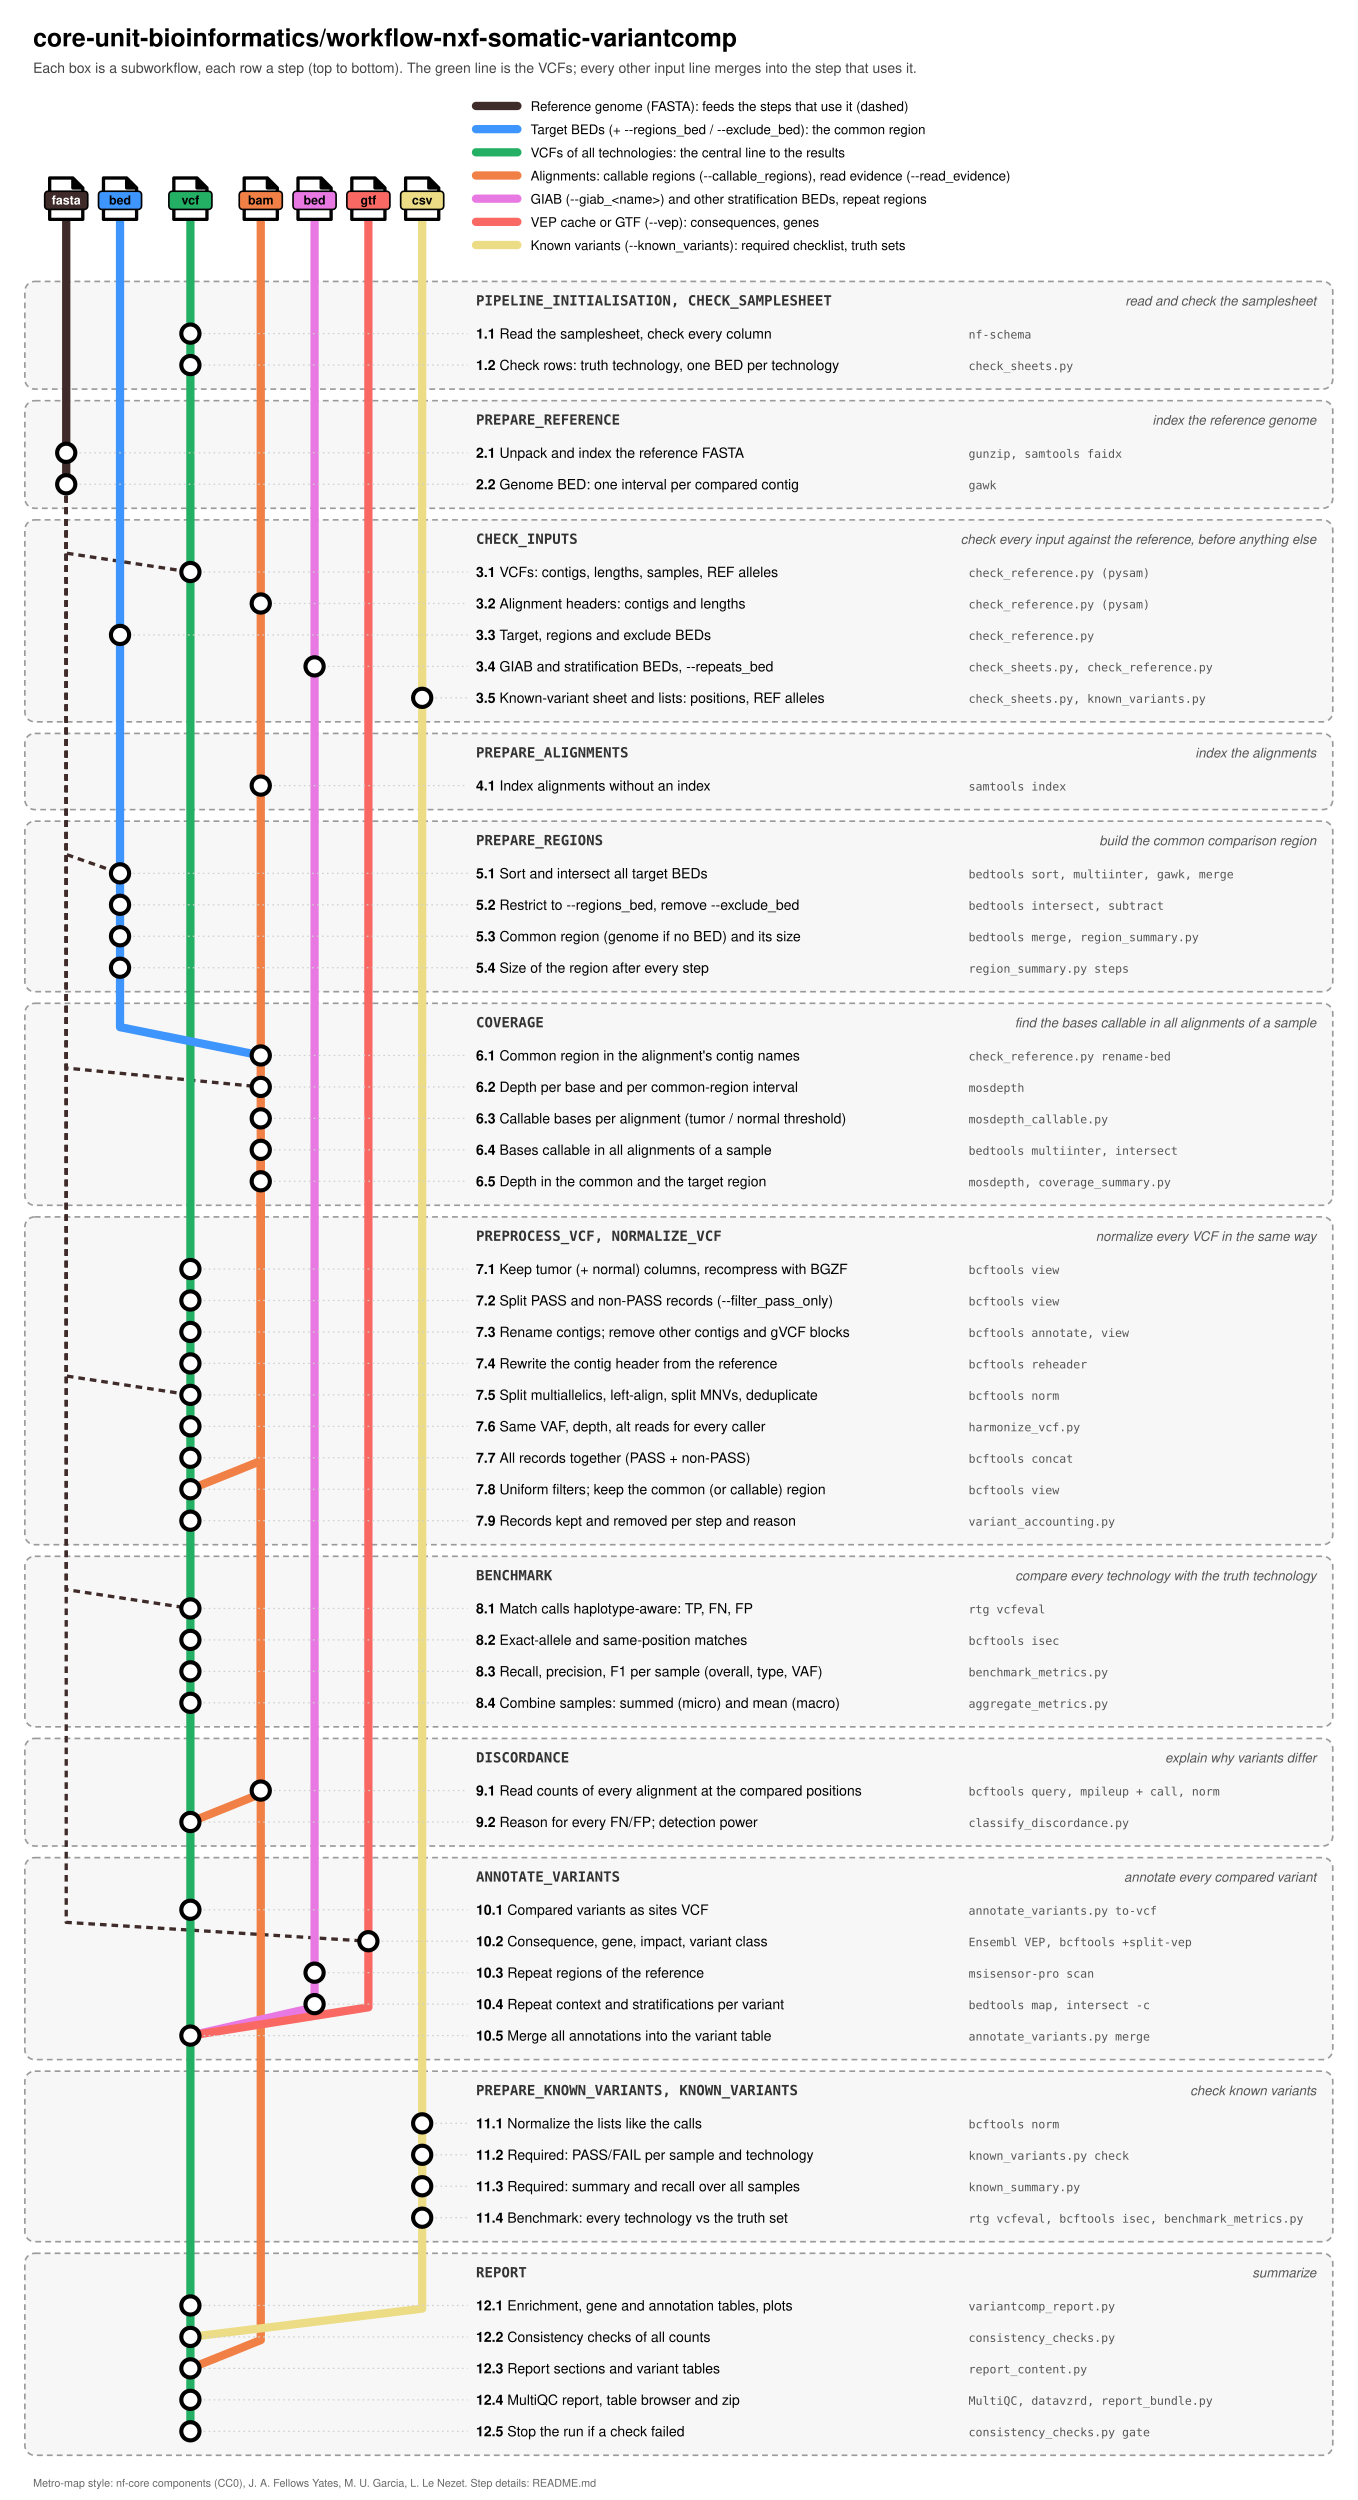
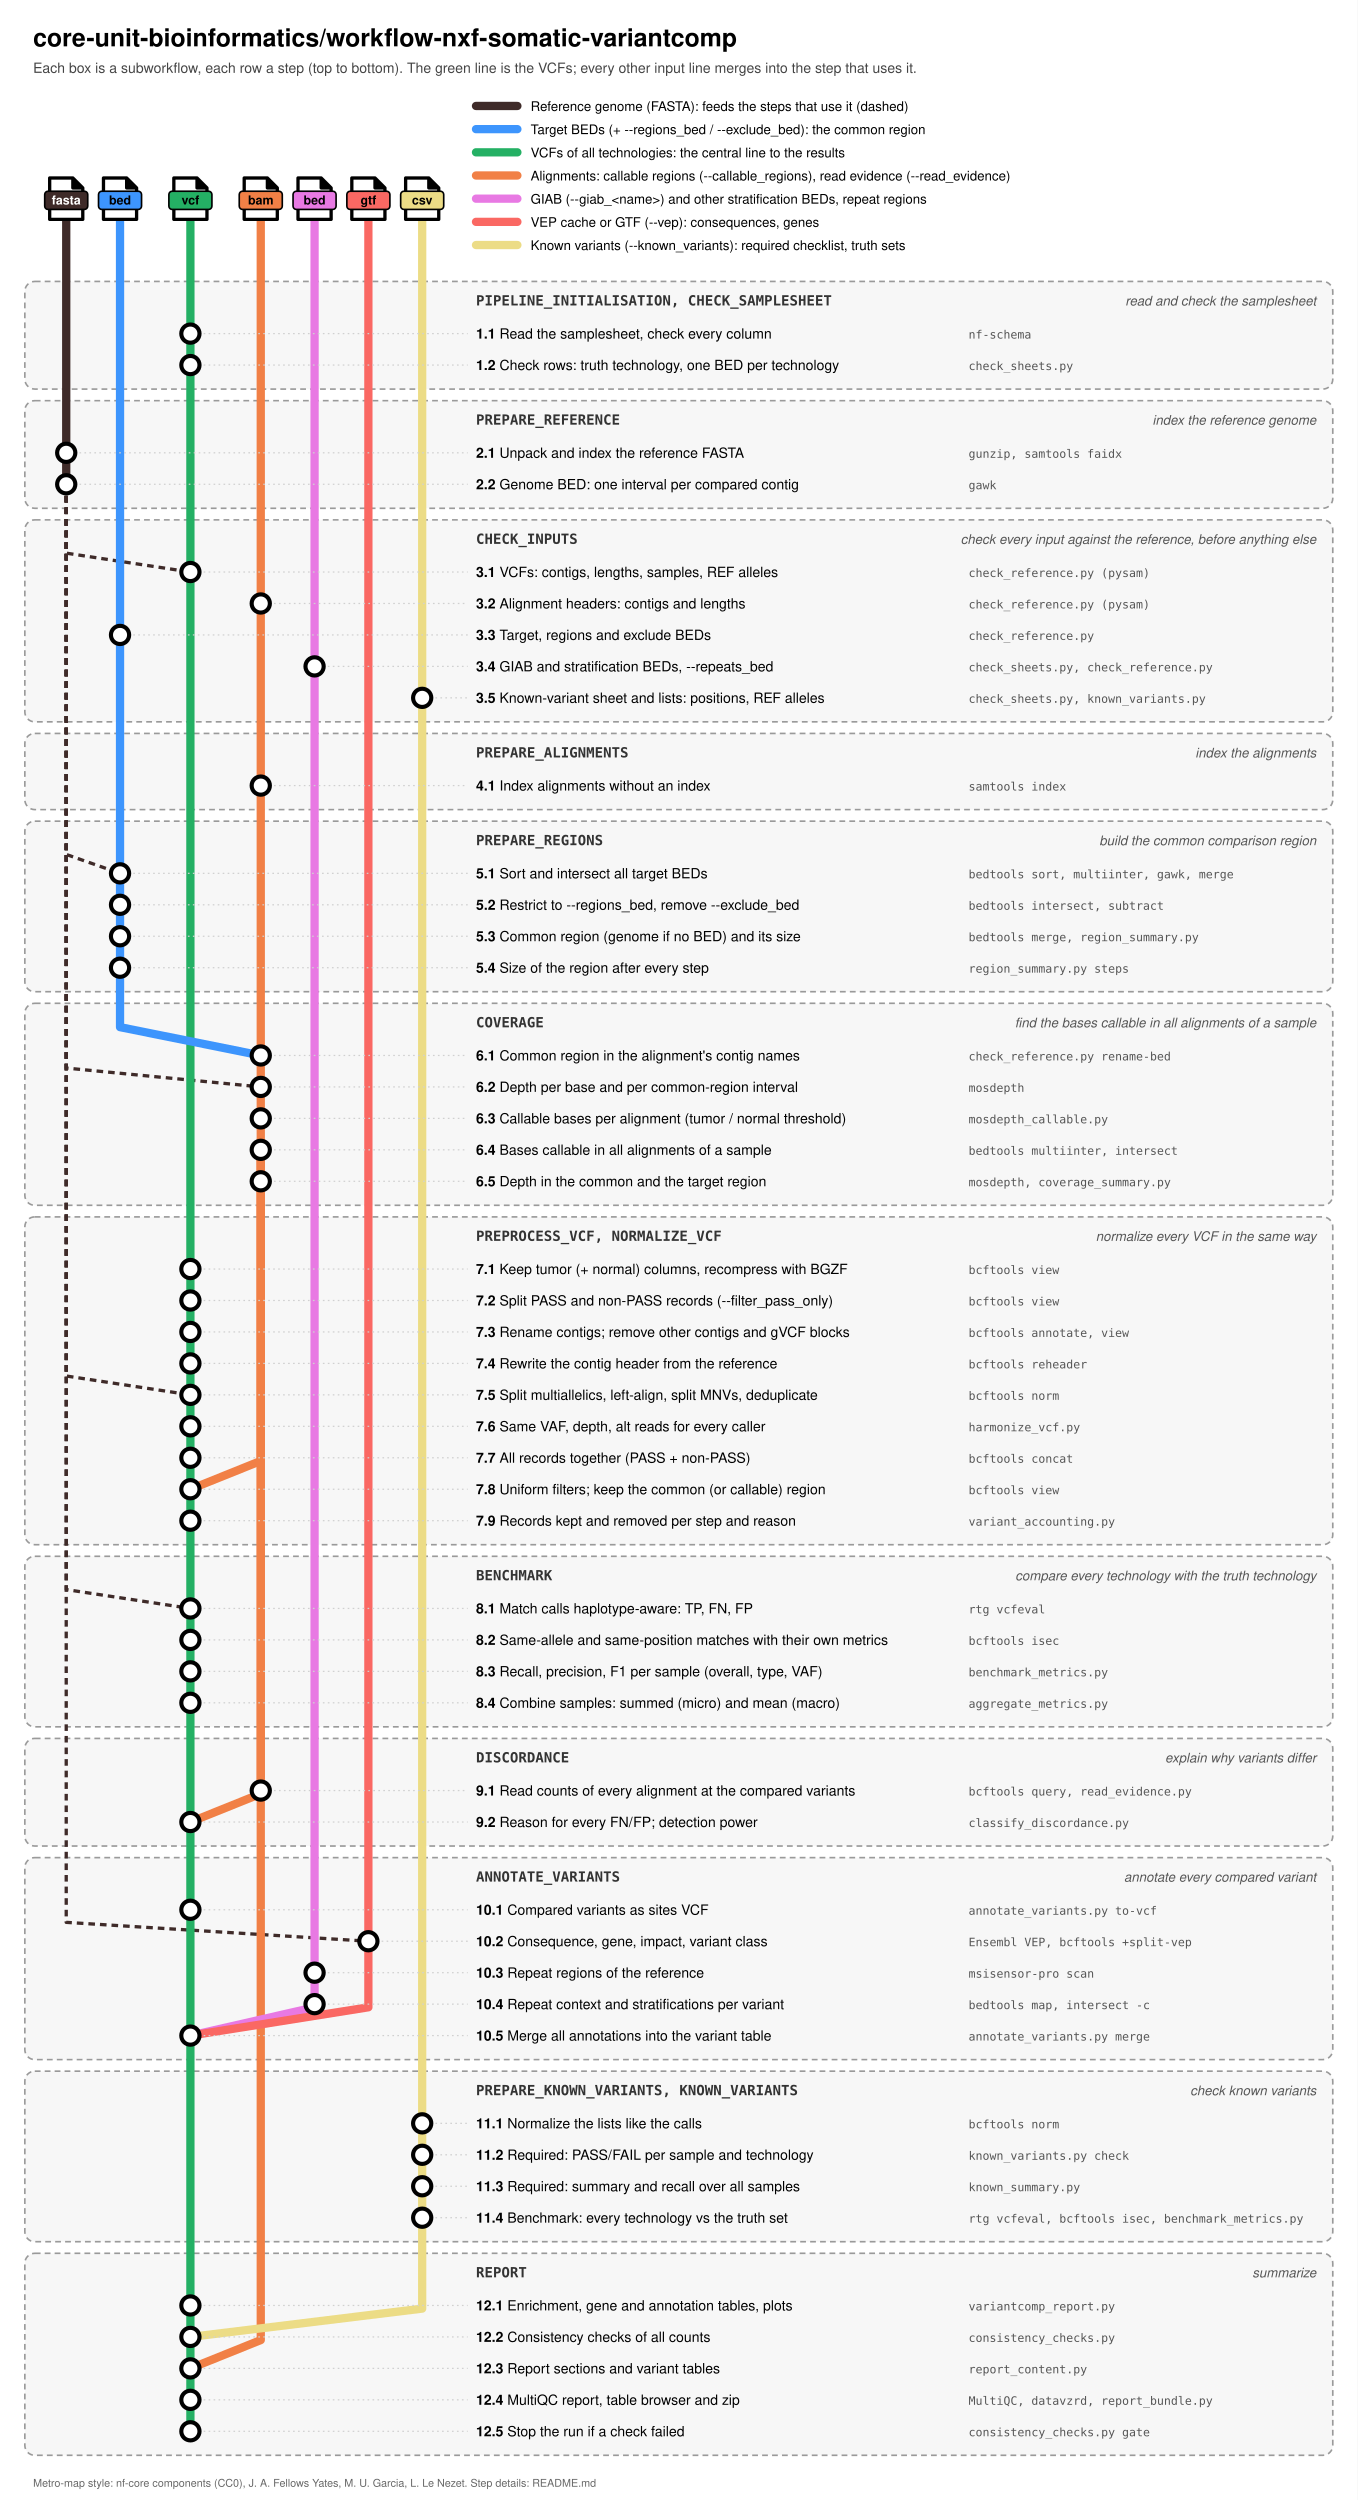
<svg xmlns="http://www.w3.org/2000/svg" width="1640" height="3020" viewBox="0 0 1640 3020">
  <rect width="1640" height="3020" fill="#fff" />
  <text x="40" y="56" font-family="Maven Pro, Helvetica, Arial, sans-serif" font-size="30" font-weight="bold">core-unit-bioinformatics/workflow-nxf-somatic-variantcomp</text>
  <text x="40" y="88" font-family="Maven Pro, Helvetica, Arial, sans-serif" font-size="17" fill="#444">Each box is a subworkflow, each row a step (top to bottom). The green line is the VCFs; every other input line merges into the step that uses it.</text>
  <line x1="575" y1="128" x2="625" y2="128" stroke="#3F2B29" stroke-width="10" stroke-linecap="round" />
  <text x="641" y="134" font-family="Maven Pro, Helvetica, Arial, sans-serif" font-size="16">Reference genome (FASTA): feeds the steps that use it (dashed)</text>
  <line x1="575" y1="156" x2="625" y2="156" stroke="#3d95fd" stroke-width="10" stroke-linecap="round" />
  <text x="641" y="162" font-family="Maven Pro, Helvetica, Arial, sans-serif" font-size="16">Target BEDs (+ --regions_bed / --exclude_bed): the common region</text>
  <line x1="575" y1="184" x2="625" y2="184" stroke="#24B064" stroke-width="10" stroke-linecap="round" />
  <text x="641" y="190" font-family="Maven Pro, Helvetica, Arial, sans-serif" font-size="16">VCFs of all technologies: the central line to the results</text>
  <line x1="575" y1="212" x2="625" y2="212" stroke="#F18046" stroke-width="10" stroke-linecap="round" />
  <text x="641" y="218" font-family="Maven Pro, Helvetica, Arial, sans-serif" font-size="16">Alignments: callable regions (--callable_regions), read evidence (--read_evidence)</text>
  <line x1="575" y1="240" x2="625" y2="240" stroke="#E879E3" stroke-width="10" stroke-linecap="round" />
  <text x="641" y="246" font-family="Maven Pro, Helvetica, Arial, sans-serif" font-size="16">GIAB (--giab_&lt;name&gt;) and other stratification BEDs, repeat regions</text>
  <line x1="575" y1="268" x2="625" y2="268" stroke="#FA6863" stroke-width="10" stroke-linecap="round" />
  <text x="641" y="274" font-family="Maven Pro, Helvetica, Arial, sans-serif" font-size="16">VEP cache or GTF (--vep): consequences, genes</text>
  <line x1="575" y1="296" x2="625" y2="296" stroke="#ECDC86" stroke-width="10" stroke-linecap="round" />
  <text x="641" y="302" font-family="Maven Pro, Helvetica, Arial, sans-serif" font-size="16">Known variants (--known_variants): required checklist, truth sets</text>
  <rect x="30" y="340" width="1580" height="130" rx="12" fill="#f7f7f7" stroke="#9a9a9a" stroke-width="2" stroke-dasharray="7 5" />
  <text x="575" y="369" font-family="DejaVu Sans Mono, Menlo, Consolas, monospace" font-size="17" font-weight="bold" fill="#333">PIPELINE_INITIALISATION, CHECK_SAMPLESHEET</text>
  <text x="1590" y="369" font-family="Maven Pro, Helvetica, Arial, sans-serif" font-size="16" font-style="italic" fill="#555" text-anchor="end">read and check the samplesheet</text>
  <rect x="30" y="484" width="1580" height="130" rx="12" fill="#f7f7f7" stroke="#9a9a9a" stroke-width="2" stroke-dasharray="7 5" />
  <text x="575" y="513" font-family="DejaVu Sans Mono, Menlo, Consolas, monospace" font-size="17" font-weight="bold" fill="#333">PREPARE_REFERENCE</text>
  <text x="1590" y="513" font-family="Maven Pro, Helvetica, Arial, sans-serif" font-size="16" font-style="italic" fill="#555" text-anchor="end">index the reference genome</text>
  <rect x="30" y="628" width="1580" height="244" rx="12" fill="#f7f7f7" stroke="#9a9a9a" stroke-width="2" stroke-dasharray="7 5" />
  <text x="575" y="657" font-family="DejaVu Sans Mono, Menlo, Consolas, monospace" font-size="17" font-weight="bold" fill="#333">CHECK_INPUTS</text>
  <text x="1590" y="657" font-family="Maven Pro, Helvetica, Arial, sans-serif" font-size="16" font-style="italic" fill="#555" text-anchor="end">check every input against the reference, before anything else</text>
  <rect x="30" y="886" width="1580" height="92" rx="12" fill="#f7f7f7" stroke="#9a9a9a" stroke-width="2" stroke-dasharray="7 5" />
  <text x="575" y="915" font-family="DejaVu Sans Mono, Menlo, Consolas, monospace" font-size="17" font-weight="bold" fill="#333">PREPARE_ALIGNMENTS</text>
  <text x="1590" y="915" font-family="Maven Pro, Helvetica, Arial, sans-serif" font-size="16" font-style="italic" fill="#555" text-anchor="end">index the alignments</text>
  <rect x="30" y="992" width="1580" height="206" rx="12" fill="#f7f7f7" stroke="#9a9a9a" stroke-width="2" stroke-dasharray="7 5" />
  <text x="575" y="1021" font-family="DejaVu Sans Mono, Menlo, Consolas, monospace" font-size="17" font-weight="bold" fill="#333">PREPARE_REGIONS</text>
  <text x="1590" y="1021" font-family="Maven Pro, Helvetica, Arial, sans-serif" font-size="16" font-style="italic" fill="#555" text-anchor="end">build the common comparison region</text>
  <rect x="30" y="1212" width="1580" height="244" rx="12" fill="#f7f7f7" stroke="#9a9a9a" stroke-width="2" stroke-dasharray="7 5" />
  <text x="575" y="1241" font-family="DejaVu Sans Mono, Menlo, Consolas, monospace" font-size="17" font-weight="bold" fill="#333">COVERAGE</text>
  <text x="1590" y="1241" font-family="Maven Pro, Helvetica, Arial, sans-serif" font-size="16" font-style="italic" fill="#555" text-anchor="end">find the bases callable in all alignments of a sample</text>
  <rect x="30" y="1470" width="1580" height="396" rx="12" fill="#f7f7f7" stroke="#9a9a9a" stroke-width="2" stroke-dasharray="7 5" />
  <text x="575" y="1499" font-family="DejaVu Sans Mono, Menlo, Consolas, monospace" font-size="17" font-weight="bold" fill="#333">PREPROCESS_VCF, NORMALIZE_VCF</text>
  <text x="1590" y="1499" font-family="Maven Pro, Helvetica, Arial, sans-serif" font-size="16" font-style="italic" fill="#555" text-anchor="end">normalize every VCF in the same way</text>
  <rect x="30" y="1880" width="1580" height="206" rx="12" fill="#f7f7f7" stroke="#9a9a9a" stroke-width="2" stroke-dasharray="7 5" />
  <text x="575" y="1909" font-family="DejaVu Sans Mono, Menlo, Consolas, monospace" font-size="17" font-weight="bold" fill="#333">BENCHMARK</text>
  <text x="1590" y="1909" font-family="Maven Pro, Helvetica, Arial, sans-serif" font-size="16" font-style="italic" fill="#555" text-anchor="end">compare every technology with the truth technology</text>
  <rect x="30" y="2100" width="1580" height="130" rx="12" fill="#f7f7f7" stroke="#9a9a9a" stroke-width="2" stroke-dasharray="7 5" />
  <text x="575" y="2129" font-family="DejaVu Sans Mono, Menlo, Consolas, monospace" font-size="17" font-weight="bold" fill="#333">DISCORDANCE</text>
  <text x="1590" y="2129" font-family="Maven Pro, Helvetica, Arial, sans-serif" font-size="16" font-style="italic" fill="#555" text-anchor="end">explain why variants differ</text>
  <rect x="30" y="2244" width="1580" height="244" rx="12" fill="#f7f7f7" stroke="#9a9a9a" stroke-width="2" stroke-dasharray="7 5" />
  <text x="575" y="2273" font-family="DejaVu Sans Mono, Menlo, Consolas, monospace" font-size="17" font-weight="bold" fill="#333">ANNOTATE_VARIANTS</text>
  <text x="1590" y="2273" font-family="Maven Pro, Helvetica, Arial, sans-serif" font-size="16" font-style="italic" fill="#555" text-anchor="end">annotate every compared variant</text>
  <rect x="30" y="2502" width="1580" height="206" rx="12" fill="#f7f7f7" stroke="#9a9a9a" stroke-width="2" stroke-dasharray="7 5" />
  <text x="575" y="2531" font-family="DejaVu Sans Mono, Menlo, Consolas, monospace" font-size="17" font-weight="bold" fill="#333">PREPARE_KNOWN_VARIANTS, KNOWN_VARIANTS</text>
  <text x="1590" y="2531" font-family="Maven Pro, Helvetica, Arial, sans-serif" font-size="16" font-style="italic" fill="#555" text-anchor="end">check known variants</text>
  <rect x="30" y="2722" width="1580" height="244" rx="12" fill="#f7f7f7" stroke="#9a9a9a" stroke-width="2" stroke-dasharray="7 5" />
  <text x="575" y="2751" font-family="DejaVu Sans Mono, Menlo, Consolas, monospace" font-size="17" font-weight="bold" fill="#333">REPORT</text>
  <text x="1590" y="2751" font-family="Maven Pro, Helvetica, Arial, sans-serif" font-size="16" font-style="italic" fill="#555" text-anchor="end">summarize</text>
  <path d="M 80 585.0 L 80 668.2 L 230 691.0" fill="none" stroke="#3F2B29" stroke-width="4" stroke-dasharray="8 6" stroke-linejoin="round" />
  <path d="M 80 585.0 L 80 1032.2 L 145 1055.0" fill="none" stroke="#3F2B29" stroke-width="4" stroke-dasharray="8 6" stroke-linejoin="round" />
  <path d="M 80 585.0 L 80 1290.2 L 315 1313.0" fill="none" stroke="#3F2B29" stroke-width="4" stroke-dasharray="8 6" stroke-linejoin="round" />
  <path d="M 80 585.0 L 80 1662.2 L 230 1685.0" fill="none" stroke="#3F2B29" stroke-width="4" stroke-dasharray="8 6" stroke-linejoin="round" />
  <path d="M 80 585.0 L 80 1920.2 L 230 1943.0" fill="none" stroke="#3F2B29" stroke-width="4" stroke-dasharray="8 6" stroke-linejoin="round" />
  <path d="M 80 585.0 L 80 2322.2 L 445 2345.0" fill="none" stroke="#3F2B29" stroke-width="4" stroke-dasharray="8 6" stroke-linejoin="round" />
  <path d="M 230 265 L 230 403.0 L 230 441.0 L 230 691.0 L 230 1533.0 L 230 1571.0 L 230 1609.0 L 230 1647.0 L 230 1685.0 L 230 1723.0 L 230 1761.0 L 230 1799.0 L 230 1837.0 L 230 1943.0 L 230 1981.0 L 230 2019.0 L 230 2057.0 L 230 2201.0 L 230 2307.0 L 230 2459.0 L 230 2785.0 L 230 2823.0 L 230 2861.0 L 230 2899.0 L 230 2937.0" fill="none" stroke="#24B064" stroke-width="10" stroke-linecap="round" stroke-linejoin="round" />
  <path d="M 80 265 L 80 547.0 L 80 585.0" fill="none" stroke="#3F2B29" stroke-width="10" stroke-linecap="round" stroke-linejoin="round" />
  <path d="M 145 265 L 145 767.0 L 145 1055.0 L 145 1093.0 L 145 1131.0 L 145 1169.0 L 145 1240.8 L 315 1275.0" fill="none" stroke="#3d95fd" stroke-width="10" stroke-linecap="round" stroke-linejoin="round" />
  <path d="M 315 265 L 315 729.0 L 315 949.0 L 315 1275.0 L 315 1313.0 L 315 1351.0 L 315 1389.0 L 315 1764.8 L 230 1799.0" fill="none" stroke="#F18046" stroke-width="10" stroke-linecap="round" stroke-linejoin="round" />
  <path d="M 315 1389.0 L 315 1427.0 L 315 2826.8 L 230 2861.0" fill="none" stroke="#F18046" stroke-width="10" stroke-linecap="round" stroke-linejoin="round" />
  <path d="M 315 1389.0 L 315 2163.0 L 315 2166.8 L 230 2201.0" fill="none" stroke="#F18046" stroke-width="10" stroke-linecap="round" stroke-linejoin="round" />
  <path d="M 380 265 L 380 805.0 L 380 2383.0 L 380 2421.0 L 380 2424.8 L 230 2459.0" fill="none" stroke="#E879E3" stroke-width="10" stroke-linecap="round" stroke-linejoin="round" />
  <path d="M 445 265 L 445 2345.0 L 445 2424.8 L 230 2459.0" fill="none" stroke="#FA6863" stroke-width="10" stroke-linecap="round" stroke-linejoin="round" />
  <path d="M 510 265 L 510 843.0 L 510 2565.0 L 510 2603.0 L 510 2641.0 L 510 2679.0 L 510 2788.8 L 230 2823.0" fill="none" stroke="#ECDC86" stroke-width="10" stroke-linecap="round" stroke-linejoin="round" />
  <g stroke="#000" stroke-width="4" fill="#fff" stroke-linejoin="round">
    <path d="M 60.0 215 L 88.0 215 L 100.0 227 L 100.0 265 L 60.0 265 Z" />
    <path d="M 88.0 215 L 88.0 227 L 100.0 227" fill="#000" />
  </g>
  <rect x="54.0" y="231" width="52" height="22" rx="4" fill="#3F2B29" stroke="#000" stroke-width="2" />
  <text x="80" y="247" font-family="Maven Pro, Helvetica, Arial, sans-serif" font-size="15" font-weight="bold" text-anchor="middle" fill="#fff">fasta</text>
  <g stroke="#000" stroke-width="4" fill="#fff" stroke-linejoin="round">
    <path d="M 125.0 215 L 153.0 215 L 165.0 227 L 165.0 265 L 125.0 265 Z" />
    <path d="M 153.0 215 L 153.0 227 L 165.0 227" fill="#000" />
  </g>
  <rect x="119.0" y="231" width="52" height="22" rx="4" fill="#3d95fd" stroke="#000" stroke-width="2" />
  <text x="145" y="247" font-family="Maven Pro, Helvetica, Arial, sans-serif" font-size="15" font-weight="bold" text-anchor="middle" fill="#000">bed</text>
  <g stroke="#000" stroke-width="4" fill="#fff" stroke-linejoin="round">
    <path d="M 210.0 215 L 238.0 215 L 250.0 227 L 250.0 265 L 210.0 265 Z" />
    <path d="M 238.0 215 L 238.0 227 L 250.0 227" fill="#000" />
  </g>
  <rect x="204.0" y="231" width="52" height="22" rx="4" fill="#24B064" stroke="#000" stroke-width="2" />
  <text x="230" y="247" font-family="Maven Pro, Helvetica, Arial, sans-serif" font-size="15" font-weight="bold" text-anchor="middle" fill="#000">vcf</text>
  <g stroke="#000" stroke-width="4" fill="#fff" stroke-linejoin="round">
    <path d="M 295.0 215 L 323.0 215 L 335.0 227 L 335.0 265 L 295.0 265 Z" />
    <path d="M 323.0 215 L 323.0 227 L 335.0 227" fill="#000" />
  </g>
  <rect x="289.0" y="231" width="52" height="22" rx="4" fill="#F18046" stroke="#000" stroke-width="2" />
  <text x="315" y="247" font-family="Maven Pro, Helvetica, Arial, sans-serif" font-size="15" font-weight="bold" text-anchor="middle" fill="#000">bam</text>
  <g stroke="#000" stroke-width="4" fill="#fff" stroke-linejoin="round">
    <path d="M 360.0 215 L 388.0 215 L 400.0 227 L 400.0 265 L 360.0 265 Z" />
    <path d="M 388.0 215 L 388.0 227 L 400.0 227" fill="#000" />
  </g>
  <rect x="354.0" y="231" width="52" height="22" rx="4" fill="#E879E3" stroke="#000" stroke-width="2" />
  <text x="380" y="247" font-family="Maven Pro, Helvetica, Arial, sans-serif" font-size="15" font-weight="bold" text-anchor="middle" fill="#000">bed</text>
  <g stroke="#000" stroke-width="4" fill="#fff" stroke-linejoin="round">
    <path d="M 425.0 215 L 453.0 215 L 465.0 227 L 465.0 265 L 425.0 265 Z" />
    <path d="M 453.0 215 L 453.0 227 L 465.0 227" fill="#000" />
  </g>
  <rect x="419.0" y="231" width="52" height="22" rx="4" fill="#FA6863" stroke="#000" stroke-width="2" />
  <text x="445" y="247" font-family="Maven Pro, Helvetica, Arial, sans-serif" font-size="15" font-weight="bold" text-anchor="middle" fill="#000">gtf</text>
  <g stroke="#000" stroke-width="4" fill="#fff" stroke-linejoin="round">
    <path d="M 490.0 215 L 518.0 215 L 530.0 227 L 530.0 265 L 490.0 265 Z" />
    <path d="M 518.0 215 L 518.0 227 L 530.0 227" fill="#000" />
  </g>
  <rect x="484.0" y="231" width="52" height="22" rx="4" fill="#ECDC86" stroke="#000" stroke-width="2" />
  <text x="510" y="247" font-family="Maven Pro, Helvetica, Arial, sans-serif" font-size="15" font-weight="bold" text-anchor="middle" fill="#000">csv</text>
  <circle cx="230" cy="403.0" r="11" fill="#fff" stroke="#000" stroke-width="5" />
  <line x1="246" y1="403.0" x2="565" y2="403.0" stroke="#d0d0d0" stroke-width="1.5" stroke-dasharray="2 4" />
  <text x="575" y="409.0" font-family="Maven Pro, Helvetica, Arial, sans-serif" font-size="17">
    <tspan font-weight="bold">1.1</tspan>  Read the samplesheet, check every column</text>
  <text x="1170" y="409.0" font-family="DejaVu Sans Mono, Menlo, Consolas, monospace" font-size="14" fill="#555">nf-schema</text>
  <circle cx="230" cy="441.0" r="11" fill="#fff" stroke="#000" stroke-width="5" />
  <line x1="246" y1="441.0" x2="565" y2="441.0" stroke="#d0d0d0" stroke-width="1.5" stroke-dasharray="2 4" />
  <text x="575" y="447.0" font-family="Maven Pro, Helvetica, Arial, sans-serif" font-size="17">
    <tspan font-weight="bold">1.2</tspan>  Check rows: truth technology, one BED per technology</text>
  <text x="1170" y="447.0" font-family="DejaVu Sans Mono, Menlo, Consolas, monospace" font-size="14" fill="#555">check_sheets.py</text>
  <circle cx="80" cy="547.0" r="11" fill="#fff" stroke="#000" stroke-width="5" />
  <line x1="96" y1="547.0" x2="565" y2="547.0" stroke="#d0d0d0" stroke-width="1.5" stroke-dasharray="2 4" />
  <text x="575" y="553.0" font-family="Maven Pro, Helvetica, Arial, sans-serif" font-size="17">
    <tspan font-weight="bold">2.1</tspan>  Unpack and index the reference FASTA</text>
  <text x="1170" y="553.0" font-family="DejaVu Sans Mono, Menlo, Consolas, monospace" font-size="14" fill="#555">gunzip, samtools faidx</text>
  <circle cx="80" cy="585.0" r="11" fill="#fff" stroke="#000" stroke-width="5" />
  <line x1="96" y1="585.0" x2="565" y2="585.0" stroke="#d0d0d0" stroke-width="1.5" stroke-dasharray="2 4" />
  <text x="575" y="591.0" font-family="Maven Pro, Helvetica, Arial, sans-serif" font-size="17">
    <tspan font-weight="bold">2.2</tspan>  Genome BED: one interval per compared contig</text>
  <text x="1170" y="591.0" font-family="DejaVu Sans Mono, Menlo, Consolas, monospace" font-size="14" fill="#555">gawk</text>
  <circle cx="230" cy="691.0" r="11" fill="#fff" stroke="#000" stroke-width="5" />
  <line x1="246" y1="691.0" x2="565" y2="691.0" stroke="#d0d0d0" stroke-width="1.5" stroke-dasharray="2 4" />
  <text x="575" y="697.0" font-family="Maven Pro, Helvetica, Arial, sans-serif" font-size="17">
    <tspan font-weight="bold">3.1</tspan>  VCFs: contigs, lengths, samples, REF alleles</text>
  <text x="1170" y="697.0" font-family="DejaVu Sans Mono, Menlo, Consolas, monospace" font-size="14" fill="#555">check_reference.py (pysam)</text>
  <circle cx="315" cy="729.0" r="11" fill="#fff" stroke="#000" stroke-width="5" />
  <line x1="331" y1="729.0" x2="565" y2="729.0" stroke="#d0d0d0" stroke-width="1.5" stroke-dasharray="2 4" />
  <text x="575" y="735.0" font-family="Maven Pro, Helvetica, Arial, sans-serif" font-size="17">
    <tspan font-weight="bold">3.2</tspan>  Alignment headers: contigs and lengths</text>
  <text x="1170" y="735.0" font-family="DejaVu Sans Mono, Menlo, Consolas, monospace" font-size="14" fill="#555">check_reference.py (pysam)</text>
  <circle cx="145" cy="767.0" r="11" fill="#fff" stroke="#000" stroke-width="5" />
  <line x1="161" y1="767.0" x2="565" y2="767.0" stroke="#d0d0d0" stroke-width="1.5" stroke-dasharray="2 4" />
  <text x="575" y="773.0" font-family="Maven Pro, Helvetica, Arial, sans-serif" font-size="17">
    <tspan font-weight="bold">3.3</tspan>  Target, regions and exclude BEDs</text>
  <text x="1170" y="773.0" font-family="DejaVu Sans Mono, Menlo, Consolas, monospace" font-size="14" fill="#555">check_reference.py</text>
  <circle cx="380" cy="805.0" r="11" fill="#fff" stroke="#000" stroke-width="5" />
  <line x1="396" y1="805.0" x2="565" y2="805.0" stroke="#d0d0d0" stroke-width="1.5" stroke-dasharray="2 4" />
  <text x="575" y="811.0" font-family="Maven Pro, Helvetica, Arial, sans-serif" font-size="17">
    <tspan font-weight="bold">3.4</tspan>  GIAB and stratification BEDs, --repeats_bed</text>
  <text x="1170" y="811.0" font-family="DejaVu Sans Mono, Menlo, Consolas, monospace" font-size="14" fill="#555">check_sheets.py, check_reference.py</text>
  <circle cx="510" cy="843.0" r="11" fill="#fff" stroke="#000" stroke-width="5" />
  <line x1="526" y1="843.0" x2="565" y2="843.0" stroke="#d0d0d0" stroke-width="1.5" stroke-dasharray="2 4" />
  <text x="575" y="849.0" font-family="Maven Pro, Helvetica, Arial, sans-serif" font-size="17">
    <tspan font-weight="bold">3.5</tspan>  Known-variant sheet and lists: positions, REF alleles</text>
  <text x="1170" y="849.0" font-family="DejaVu Sans Mono, Menlo, Consolas, monospace" font-size="14" fill="#555">check_sheets.py, known_variants.py</text>
  <circle cx="315" cy="949.0" r="11" fill="#fff" stroke="#000" stroke-width="5" />
  <line x1="331" y1="949.0" x2="565" y2="949.0" stroke="#d0d0d0" stroke-width="1.5" stroke-dasharray="2 4" />
  <text x="575" y="955.0" font-family="Maven Pro, Helvetica, Arial, sans-serif" font-size="17">
    <tspan font-weight="bold">4.1</tspan>  Index alignments without an index</text>
  <text x="1170" y="955.0" font-family="DejaVu Sans Mono, Menlo, Consolas, monospace" font-size="14" fill="#555">samtools index</text>
  <circle cx="145" cy="1055.0" r="11" fill="#fff" stroke="#000" stroke-width="5" />
  <line x1="161" y1="1055.0" x2="565" y2="1055.0" stroke="#d0d0d0" stroke-width="1.5" stroke-dasharray="2 4" />
  <text x="575" y="1061.0" font-family="Maven Pro, Helvetica, Arial, sans-serif" font-size="17">
    <tspan font-weight="bold">5.1</tspan>  Sort and intersect all target BEDs</text>
  <text x="1170" y="1061.0" font-family="DejaVu Sans Mono, Menlo, Consolas, monospace" font-size="14" fill="#555">bedtools sort, multiinter, gawk, merge</text>
  <circle cx="145" cy="1093.0" r="11" fill="#fff" stroke="#000" stroke-width="5" />
  <line x1="161" y1="1093.0" x2="565" y2="1093.0" stroke="#d0d0d0" stroke-width="1.5" stroke-dasharray="2 4" />
  <text x="575" y="1099.0" font-family="Maven Pro, Helvetica, Arial, sans-serif" font-size="17">
    <tspan font-weight="bold">5.2</tspan>  Restrict to --regions_bed, remove --exclude_bed</text>
  <text x="1170" y="1099.0" font-family="DejaVu Sans Mono, Menlo, Consolas, monospace" font-size="14" fill="#555">bedtools intersect, subtract</text>
  <circle cx="145" cy="1131.0" r="11" fill="#fff" stroke="#000" stroke-width="5" />
  <line x1="161" y1="1131.0" x2="565" y2="1131.0" stroke="#d0d0d0" stroke-width="1.5" stroke-dasharray="2 4" />
  <text x="575" y="1137.0" font-family="Maven Pro, Helvetica, Arial, sans-serif" font-size="17">
    <tspan font-weight="bold">5.3</tspan>  Common region (genome if no BED) and its size</text>
  <text x="1170" y="1137.0" font-family="DejaVu Sans Mono, Menlo, Consolas, monospace" font-size="14" fill="#555">bedtools merge, region_summary.py</text>
  <circle cx="145" cy="1169.0" r="11" fill="#fff" stroke="#000" stroke-width="5" />
  <line x1="161" y1="1169.0" x2="565" y2="1169.0" stroke="#d0d0d0" stroke-width="1.5" stroke-dasharray="2 4" />
  <text x="575" y="1175.0" font-family="Maven Pro, Helvetica, Arial, sans-serif" font-size="17">
    <tspan font-weight="bold">5.4</tspan>  Size of the region after every step</text>
  <text x="1170" y="1175.0" font-family="DejaVu Sans Mono, Menlo, Consolas, monospace" font-size="14" fill="#555">region_summary.py steps</text>
  <circle cx="315" cy="1275.0" r="11" fill="#fff" stroke="#000" stroke-width="5" />
  <line x1="331" y1="1275.0" x2="565" y2="1275.0" stroke="#d0d0d0" stroke-width="1.5" stroke-dasharray="2 4" />
  <text x="575" y="1281.0" font-family="Maven Pro, Helvetica, Arial, sans-serif" font-size="17">
    <tspan font-weight="bold">6.1</tspan>  Common region in the alignment's contig names</text>
  <text x="1170" y="1281.0" font-family="DejaVu Sans Mono, Menlo, Consolas, monospace" font-size="14" fill="#555">check_reference.py rename-bed</text>
  <circle cx="315" cy="1313.0" r="11" fill="#fff" stroke="#000" stroke-width="5" />
  <line x1="331" y1="1313.0" x2="565" y2="1313.0" stroke="#d0d0d0" stroke-width="1.5" stroke-dasharray="2 4" />
  <text x="575" y="1319.0" font-family="Maven Pro, Helvetica, Arial, sans-serif" font-size="17">
    <tspan font-weight="bold">6.2</tspan>  Depth per base and per common-region interval</text>
  <text x="1170" y="1319.0" font-family="DejaVu Sans Mono, Menlo, Consolas, monospace" font-size="14" fill="#555">mosdepth</text>
  <circle cx="315" cy="1351.0" r="11" fill="#fff" stroke="#000" stroke-width="5" />
  <line x1="331" y1="1351.0" x2="565" y2="1351.0" stroke="#d0d0d0" stroke-width="1.5" stroke-dasharray="2 4" />
  <text x="575" y="1357.0" font-family="Maven Pro, Helvetica, Arial, sans-serif" font-size="17">
    <tspan font-weight="bold">6.3</tspan>  Callable bases per alignment (tumor / normal threshold)</text>
  <text x="1170" y="1357.0" font-family="DejaVu Sans Mono, Menlo, Consolas, monospace" font-size="14" fill="#555">mosdepth_callable.py</text>
  <circle cx="315" cy="1389.0" r="11" fill="#fff" stroke="#000" stroke-width="5" />
  <line x1="331" y1="1389.0" x2="565" y2="1389.0" stroke="#d0d0d0" stroke-width="1.5" stroke-dasharray="2 4" />
  <text x="575" y="1395.0" font-family="Maven Pro, Helvetica, Arial, sans-serif" font-size="17">
    <tspan font-weight="bold">6.4</tspan>  Bases callable in all alignments of a sample</text>
  <text x="1170" y="1395.0" font-family="DejaVu Sans Mono, Menlo, Consolas, monospace" font-size="14" fill="#555">bedtools multiinter, intersect</text>
  <circle cx="315" cy="1427.0" r="11" fill="#fff" stroke="#000" stroke-width="5" />
  <line x1="331" y1="1427.0" x2="565" y2="1427.0" stroke="#d0d0d0" stroke-width="1.5" stroke-dasharray="2 4" />
  <text x="575" y="1433.0" font-family="Maven Pro, Helvetica, Arial, sans-serif" font-size="17">
    <tspan font-weight="bold">6.5</tspan>  Depth in the common and the target region</text>
  <text x="1170" y="1433.0" font-family="DejaVu Sans Mono, Menlo, Consolas, monospace" font-size="14" fill="#555">mosdepth, coverage_summary.py</text>
  <circle cx="230" cy="1533.0" r="11" fill="#fff" stroke="#000" stroke-width="5" />
  <line x1="246" y1="1533.0" x2="565" y2="1533.0" stroke="#d0d0d0" stroke-width="1.5" stroke-dasharray="2 4" />
  <text x="575" y="1539.0" font-family="Maven Pro, Helvetica, Arial, sans-serif" font-size="17">
    <tspan font-weight="bold">7.1</tspan>  Keep tumor (+ normal) columns, recompress with BGZF</text>
  <text x="1170" y="1539.0" font-family="DejaVu Sans Mono, Menlo, Consolas, monospace" font-size="14" fill="#555">bcftools view</text>
  <circle cx="230" cy="1571.0" r="11" fill="#fff" stroke="#000" stroke-width="5" />
  <line x1="246" y1="1571.0" x2="565" y2="1571.0" stroke="#d0d0d0" stroke-width="1.5" stroke-dasharray="2 4" />
  <text x="575" y="1577.0" font-family="Maven Pro, Helvetica, Arial, sans-serif" font-size="17">
    <tspan font-weight="bold">7.2</tspan>  Split PASS and non-PASS records (--filter_pass_only)</text>
  <text x="1170" y="1577.0" font-family="DejaVu Sans Mono, Menlo, Consolas, monospace" font-size="14" fill="#555">bcftools view</text>
  <circle cx="230" cy="1609.0" r="11" fill="#fff" stroke="#000" stroke-width="5" />
  <line x1="246" y1="1609.0" x2="565" y2="1609.0" stroke="#d0d0d0" stroke-width="1.5" stroke-dasharray="2 4" />
  <text x="575" y="1615.0" font-family="Maven Pro, Helvetica, Arial, sans-serif" font-size="17">
    <tspan font-weight="bold">7.3</tspan>  Rename contigs; remove other contigs and gVCF blocks</text>
  <text x="1170" y="1615.0" font-family="DejaVu Sans Mono, Menlo, Consolas, monospace" font-size="14" fill="#555">bcftools annotate, view</text>
  <circle cx="230" cy="1647.0" r="11" fill="#fff" stroke="#000" stroke-width="5" />
  <line x1="246" y1="1647.0" x2="565" y2="1647.0" stroke="#d0d0d0" stroke-width="1.5" stroke-dasharray="2 4" />
  <text x="575" y="1653.0" font-family="Maven Pro, Helvetica, Arial, sans-serif" font-size="17">
    <tspan font-weight="bold">7.4</tspan>  Rewrite the contig header from the reference</text>
  <text x="1170" y="1653.0" font-family="DejaVu Sans Mono, Menlo, Consolas, monospace" font-size="14" fill="#555">bcftools reheader</text>
  <circle cx="230" cy="1685.0" r="11" fill="#fff" stroke="#000" stroke-width="5" />
  <line x1="246" y1="1685.0" x2="565" y2="1685.0" stroke="#d0d0d0" stroke-width="1.5" stroke-dasharray="2 4" />
  <text x="575" y="1691.0" font-family="Maven Pro, Helvetica, Arial, sans-serif" font-size="17">
    <tspan font-weight="bold">7.5</tspan>  Split multiallelics, left-align, split MNVs, deduplicate</text>
  <text x="1170" y="1691.0" font-family="DejaVu Sans Mono, Menlo, Consolas, monospace" font-size="14" fill="#555">bcftools norm</text>
  <circle cx="230" cy="1723.0" r="11" fill="#fff" stroke="#000" stroke-width="5" />
  <line x1="246" y1="1723.0" x2="565" y2="1723.0" stroke="#d0d0d0" stroke-width="1.5" stroke-dasharray="2 4" />
  <text x="575" y="1729.0" font-family="Maven Pro, Helvetica, Arial, sans-serif" font-size="17">
    <tspan font-weight="bold">7.6</tspan>  Same VAF, depth, alt reads for every caller</text>
  <text x="1170" y="1729.0" font-family="DejaVu Sans Mono, Menlo, Consolas, monospace" font-size="14" fill="#555">harmonize_vcf.py</text>
  <circle cx="230" cy="1761.0" r="11" fill="#fff" stroke="#000" stroke-width="5" />
  <line x1="246" y1="1761.0" x2="565" y2="1761.0" stroke="#d0d0d0" stroke-width="1.5" stroke-dasharray="2 4" />
  <text x="575" y="1767.0" font-family="Maven Pro, Helvetica, Arial, sans-serif" font-size="17">
    <tspan font-weight="bold">7.7</tspan>  All records together (PASS + non-PASS)</text>
  <text x="1170" y="1767.0" font-family="DejaVu Sans Mono, Menlo, Consolas, monospace" font-size="14" fill="#555">bcftools concat</text>
  <circle cx="230" cy="1799.0" r="11" fill="#fff" stroke="#000" stroke-width="5" />
  <line x1="246" y1="1799.0" x2="565" y2="1799.0" stroke="#d0d0d0" stroke-width="1.5" stroke-dasharray="2 4" />
  <text x="575" y="1805.0" font-family="Maven Pro, Helvetica, Arial, sans-serif" font-size="17">
    <tspan font-weight="bold">7.8</tspan>  Uniform filters; keep the common (or callable) region</text>
  <text x="1170" y="1805.0" font-family="DejaVu Sans Mono, Menlo, Consolas, monospace" font-size="14" fill="#555">bcftools view</text>
  <circle cx="230" cy="1837.0" r="11" fill="#fff" stroke="#000" stroke-width="5" />
  <line x1="246" y1="1837.0" x2="565" y2="1837.0" stroke="#d0d0d0" stroke-width="1.5" stroke-dasharray="2 4" />
  <text x="575" y="1843.0" font-family="Maven Pro, Helvetica, Arial, sans-serif" font-size="17">
    <tspan font-weight="bold">7.9</tspan>  Records kept and removed per step and reason</text>
  <text x="1170" y="1843.0" font-family="DejaVu Sans Mono, Menlo, Consolas, monospace" font-size="14" fill="#555">variant_accounting.py</text>
  <circle cx="230" cy="1943.0" r="11" fill="#fff" stroke="#000" stroke-width="5" />
  <line x1="246" y1="1943.0" x2="565" y2="1943.0" stroke="#d0d0d0" stroke-width="1.5" stroke-dasharray="2 4" />
  <text x="575" y="1949.0" font-family="Maven Pro, Helvetica, Arial, sans-serif" font-size="17">
    <tspan font-weight="bold">8.1</tspan>  Match calls haplotype-aware: TP, FN, FP</text>
  <text x="1170" y="1949.0" font-family="DejaVu Sans Mono, Menlo, Consolas, monospace" font-size="14" fill="#555">rtg vcfeval</text>
  <circle cx="230" cy="1981.0" r="11" fill="#fff" stroke="#000" stroke-width="5" />
  <line x1="246" y1="1981.0" x2="565" y2="1981.0" stroke="#d0d0d0" stroke-width="1.5" stroke-dasharray="2 4" />
  <text x="575" y="1987.0" font-family="Maven Pro, Helvetica, Arial, sans-serif" font-size="17">
-     <tspan font-weight="bold">8.2</tspan>  Exact-allele and same-position matches</text>
+     <tspan font-weight="bold">8.2</tspan>  Same-allele and same-position matches with their own metrics</text>
  <text x="1170" y="1987.0" font-family="DejaVu Sans Mono, Menlo, Consolas, monospace" font-size="14" fill="#555">bcftools isec</text>
  <circle cx="230" cy="2019.0" r="11" fill="#fff" stroke="#000" stroke-width="5" />
  <line x1="246" y1="2019.0" x2="565" y2="2019.0" stroke="#d0d0d0" stroke-width="1.5" stroke-dasharray="2 4" />
  <text x="575" y="2025.0" font-family="Maven Pro, Helvetica, Arial, sans-serif" font-size="17">
    <tspan font-weight="bold">8.3</tspan>  Recall, precision, F1 per sample (overall, type, VAF)</text>
  <text x="1170" y="2025.0" font-family="DejaVu Sans Mono, Menlo, Consolas, monospace" font-size="14" fill="#555">benchmark_metrics.py</text>
  <circle cx="230" cy="2057.0" r="11" fill="#fff" stroke="#000" stroke-width="5" />
  <line x1="246" y1="2057.0" x2="565" y2="2057.0" stroke="#d0d0d0" stroke-width="1.5" stroke-dasharray="2 4" />
  <text x="575" y="2063.0" font-family="Maven Pro, Helvetica, Arial, sans-serif" font-size="17">
    <tspan font-weight="bold">8.4</tspan>  Combine samples: summed (micro) and mean (macro)</text>
  <text x="1170" y="2063.0" font-family="DejaVu Sans Mono, Menlo, Consolas, monospace" font-size="14" fill="#555">aggregate_metrics.py</text>
  <circle cx="315" cy="2163.0" r="11" fill="#fff" stroke="#000" stroke-width="5" />
  <line x1="331" y1="2163.0" x2="565" y2="2163.0" stroke="#d0d0d0" stroke-width="1.5" stroke-dasharray="2 4" />
  <text x="575" y="2169.0" font-family="Maven Pro, Helvetica, Arial, sans-serif" font-size="17">
-     <tspan font-weight="bold">9.1</tspan>  Read counts of every alignment at the compared positions</text>
-   <text x="1170" y="2169.0" font-family="DejaVu Sans Mono, Menlo, Consolas, monospace" font-size="14" fill="#555">bcftools query, mpileup + call, norm</text>
+     <tspan font-weight="bold">9.1</tspan>  Read counts of every alignment at the compared variants</text>
+   <text x="1170" y="2169.0" font-family="DejaVu Sans Mono, Menlo, Consolas, monospace" font-size="14" fill="#555">bcftools query, read_evidence.py</text>
  <circle cx="230" cy="2201.0" r="11" fill="#fff" stroke="#000" stroke-width="5" />
  <line x1="246" y1="2201.0" x2="565" y2="2201.0" stroke="#d0d0d0" stroke-width="1.5" stroke-dasharray="2 4" />
  <text x="575" y="2207.0" font-family="Maven Pro, Helvetica, Arial, sans-serif" font-size="17">
    <tspan font-weight="bold">9.2</tspan>  Reason for every FN/FP; detection power</text>
  <text x="1170" y="2207.0" font-family="DejaVu Sans Mono, Menlo, Consolas, monospace" font-size="14" fill="#555">classify_discordance.py</text>
  <circle cx="230" cy="2307.0" r="11" fill="#fff" stroke="#000" stroke-width="5" />
  <line x1="246" y1="2307.0" x2="565" y2="2307.0" stroke="#d0d0d0" stroke-width="1.5" stroke-dasharray="2 4" />
  <text x="575" y="2313.0" font-family="Maven Pro, Helvetica, Arial, sans-serif" font-size="17">
    <tspan font-weight="bold">10.1</tspan>  Compared variants as sites VCF</text>
  <text x="1170" y="2313.0" font-family="DejaVu Sans Mono, Menlo, Consolas, monospace" font-size="14" fill="#555">annotate_variants.py to-vcf</text>
  <circle cx="445" cy="2345.0" r="11" fill="#fff" stroke="#000" stroke-width="5" />
  <line x1="461" y1="2345.0" x2="565" y2="2345.0" stroke="#d0d0d0" stroke-width="1.5" stroke-dasharray="2 4" />
  <text x="575" y="2351.0" font-family="Maven Pro, Helvetica, Arial, sans-serif" font-size="17">
    <tspan font-weight="bold">10.2</tspan>  Consequence, gene, impact, variant class</text>
  <text x="1170" y="2351.0" font-family="DejaVu Sans Mono, Menlo, Consolas, monospace" font-size="14" fill="#555">Ensembl VEP, bcftools +split-vep</text>
  <circle cx="380" cy="2383.0" r="11" fill="#fff" stroke="#000" stroke-width="5" />
  <line x1="396" y1="2383.0" x2="565" y2="2383.0" stroke="#d0d0d0" stroke-width="1.5" stroke-dasharray="2 4" />
  <text x="575" y="2389.0" font-family="Maven Pro, Helvetica, Arial, sans-serif" font-size="17">
    <tspan font-weight="bold">10.3</tspan>  Repeat regions of the reference</text>
  <text x="1170" y="2389.0" font-family="DejaVu Sans Mono, Menlo, Consolas, monospace" font-size="14" fill="#555">msisensor-pro scan</text>
  <circle cx="380" cy="2421.0" r="11" fill="#fff" stroke="#000" stroke-width="5" />
  <line x1="396" y1="2421.0" x2="565" y2="2421.0" stroke="#d0d0d0" stroke-width="1.5" stroke-dasharray="2 4" />
  <text x="575" y="2427.0" font-family="Maven Pro, Helvetica, Arial, sans-serif" font-size="17">
    <tspan font-weight="bold">10.4</tspan>  Repeat context and stratifications per variant</text>
  <text x="1170" y="2427.0" font-family="DejaVu Sans Mono, Menlo, Consolas, monospace" font-size="14" fill="#555">bedtools map, intersect -c</text>
  <circle cx="230" cy="2459.0" r="11" fill="#fff" stroke="#000" stroke-width="5" />
  <line x1="246" y1="2459.0" x2="565" y2="2459.0" stroke="#d0d0d0" stroke-width="1.5" stroke-dasharray="2 4" />
  <text x="575" y="2465.0" font-family="Maven Pro, Helvetica, Arial, sans-serif" font-size="17">
    <tspan font-weight="bold">10.5</tspan>  Merge all annotations into the variant table</text>
  <text x="1170" y="2465.0" font-family="DejaVu Sans Mono, Menlo, Consolas, monospace" font-size="14" fill="#555">annotate_variants.py merge</text>
  <circle cx="510" cy="2565.0" r="11" fill="#fff" stroke="#000" stroke-width="5" />
  <line x1="526" y1="2565.0" x2="565" y2="2565.0" stroke="#d0d0d0" stroke-width="1.5" stroke-dasharray="2 4" />
  <text x="575" y="2571.0" font-family="Maven Pro, Helvetica, Arial, sans-serif" font-size="17">
    <tspan font-weight="bold">11.1</tspan>  Normalize the lists like the calls</text>
  <text x="1170" y="2571.0" font-family="DejaVu Sans Mono, Menlo, Consolas, monospace" font-size="14" fill="#555">bcftools norm</text>
  <circle cx="510" cy="2603.0" r="11" fill="#fff" stroke="#000" stroke-width="5" />
  <line x1="526" y1="2603.0" x2="565" y2="2603.0" stroke="#d0d0d0" stroke-width="1.5" stroke-dasharray="2 4" />
  <text x="575" y="2609.0" font-family="Maven Pro, Helvetica, Arial, sans-serif" font-size="17">
    <tspan font-weight="bold">11.2</tspan>  Required: PASS/FAIL per sample and technology</text>
  <text x="1170" y="2609.0" font-family="DejaVu Sans Mono, Menlo, Consolas, monospace" font-size="14" fill="#555">known_variants.py check</text>
  <circle cx="510" cy="2641.0" r="11" fill="#fff" stroke="#000" stroke-width="5" />
  <line x1="526" y1="2641.0" x2="565" y2="2641.0" stroke="#d0d0d0" stroke-width="1.5" stroke-dasharray="2 4" />
  <text x="575" y="2647.0" font-family="Maven Pro, Helvetica, Arial, sans-serif" font-size="17">
    <tspan font-weight="bold">11.3</tspan>  Required: summary and recall over all samples</text>
  <text x="1170" y="2647.0" font-family="DejaVu Sans Mono, Menlo, Consolas, monospace" font-size="14" fill="#555">known_summary.py</text>
  <circle cx="510" cy="2679.0" r="11" fill="#fff" stroke="#000" stroke-width="5" />
  <line x1="526" y1="2679.0" x2="565" y2="2679.0" stroke="#d0d0d0" stroke-width="1.5" stroke-dasharray="2 4" />
  <text x="575" y="2685.0" font-family="Maven Pro, Helvetica, Arial, sans-serif" font-size="17">
    <tspan font-weight="bold">11.4</tspan>  Benchmark: every technology vs the truth set</text>
  <text x="1170" y="2685.0" font-family="DejaVu Sans Mono, Menlo, Consolas, monospace" font-size="14" fill="#555">rtg vcfeval, bcftools isec, benchmark_metrics.py</text>
  <circle cx="230" cy="2785.0" r="11" fill="#fff" stroke="#000" stroke-width="5" />
  <line x1="246" y1="2785.0" x2="565" y2="2785.0" stroke="#d0d0d0" stroke-width="1.5" stroke-dasharray="2 4" />
  <text x="575" y="2791.0" font-family="Maven Pro, Helvetica, Arial, sans-serif" font-size="17">
    <tspan font-weight="bold">12.1</tspan>  Enrichment, gene and annotation tables, plots</text>
  <text x="1170" y="2791.0" font-family="DejaVu Sans Mono, Menlo, Consolas, monospace" font-size="14" fill="#555">variantcomp_report.py</text>
  <circle cx="230" cy="2823.0" r="11" fill="#fff" stroke="#000" stroke-width="5" />
  <line x1="246" y1="2823.0" x2="565" y2="2823.0" stroke="#d0d0d0" stroke-width="1.5" stroke-dasharray="2 4" />
  <text x="575" y="2829.0" font-family="Maven Pro, Helvetica, Arial, sans-serif" font-size="17">
    <tspan font-weight="bold">12.2</tspan>  Consistency checks of all counts</text>
  <text x="1170" y="2829.0" font-family="DejaVu Sans Mono, Menlo, Consolas, monospace" font-size="14" fill="#555">consistency_checks.py</text>
  <circle cx="230" cy="2861.0" r="11" fill="#fff" stroke="#000" stroke-width="5" />
  <line x1="246" y1="2861.0" x2="565" y2="2861.0" stroke="#d0d0d0" stroke-width="1.5" stroke-dasharray="2 4" />
  <text x="575" y="2867.0" font-family="Maven Pro, Helvetica, Arial, sans-serif" font-size="17">
    <tspan font-weight="bold">12.3</tspan>  Report sections and variant tables</text>
  <text x="1170" y="2867.0" font-family="DejaVu Sans Mono, Menlo, Consolas, monospace" font-size="14" fill="#555">report_content.py</text>
  <circle cx="230" cy="2899.0" r="11" fill="#fff" stroke="#000" stroke-width="5" />
  <line x1="246" y1="2899.0" x2="565" y2="2899.0" stroke="#d0d0d0" stroke-width="1.5" stroke-dasharray="2 4" />
  <text x="575" y="2905.0" font-family="Maven Pro, Helvetica, Arial, sans-serif" font-size="17">
    <tspan font-weight="bold">12.4</tspan>  MultiQC report, table browser and zip</text>
  <text x="1170" y="2905.0" font-family="DejaVu Sans Mono, Menlo, Consolas, monospace" font-size="14" fill="#555">MultiQC, datavzrd, report_bundle.py</text>
  <circle cx="230" cy="2937.0" r="11" fill="#fff" stroke="#000" stroke-width="5" />
  <line x1="246" y1="2937.0" x2="565" y2="2937.0" stroke="#d0d0d0" stroke-width="1.5" stroke-dasharray="2 4" />
  <text x="575" y="2943.0" font-family="Maven Pro, Helvetica, Arial, sans-serif" font-size="17">
    <tspan font-weight="bold">12.5</tspan>  Stop the run if a check failed</text>
  <text x="1170" y="2943.0" font-family="DejaVu Sans Mono, Menlo, Consolas, monospace" font-size="14" fill="#555">consistency_checks.py gate</text>
  <text x="40" y="3004" font-family="Maven Pro, Helvetica, Arial, sans-serif" font-size="13" fill="#666">Metro-map style: nf-core components (CC0), J. A. Fellows Yates, M. U. Garcia, L. Le Nezet. Step details: README.md</text>
</svg>
